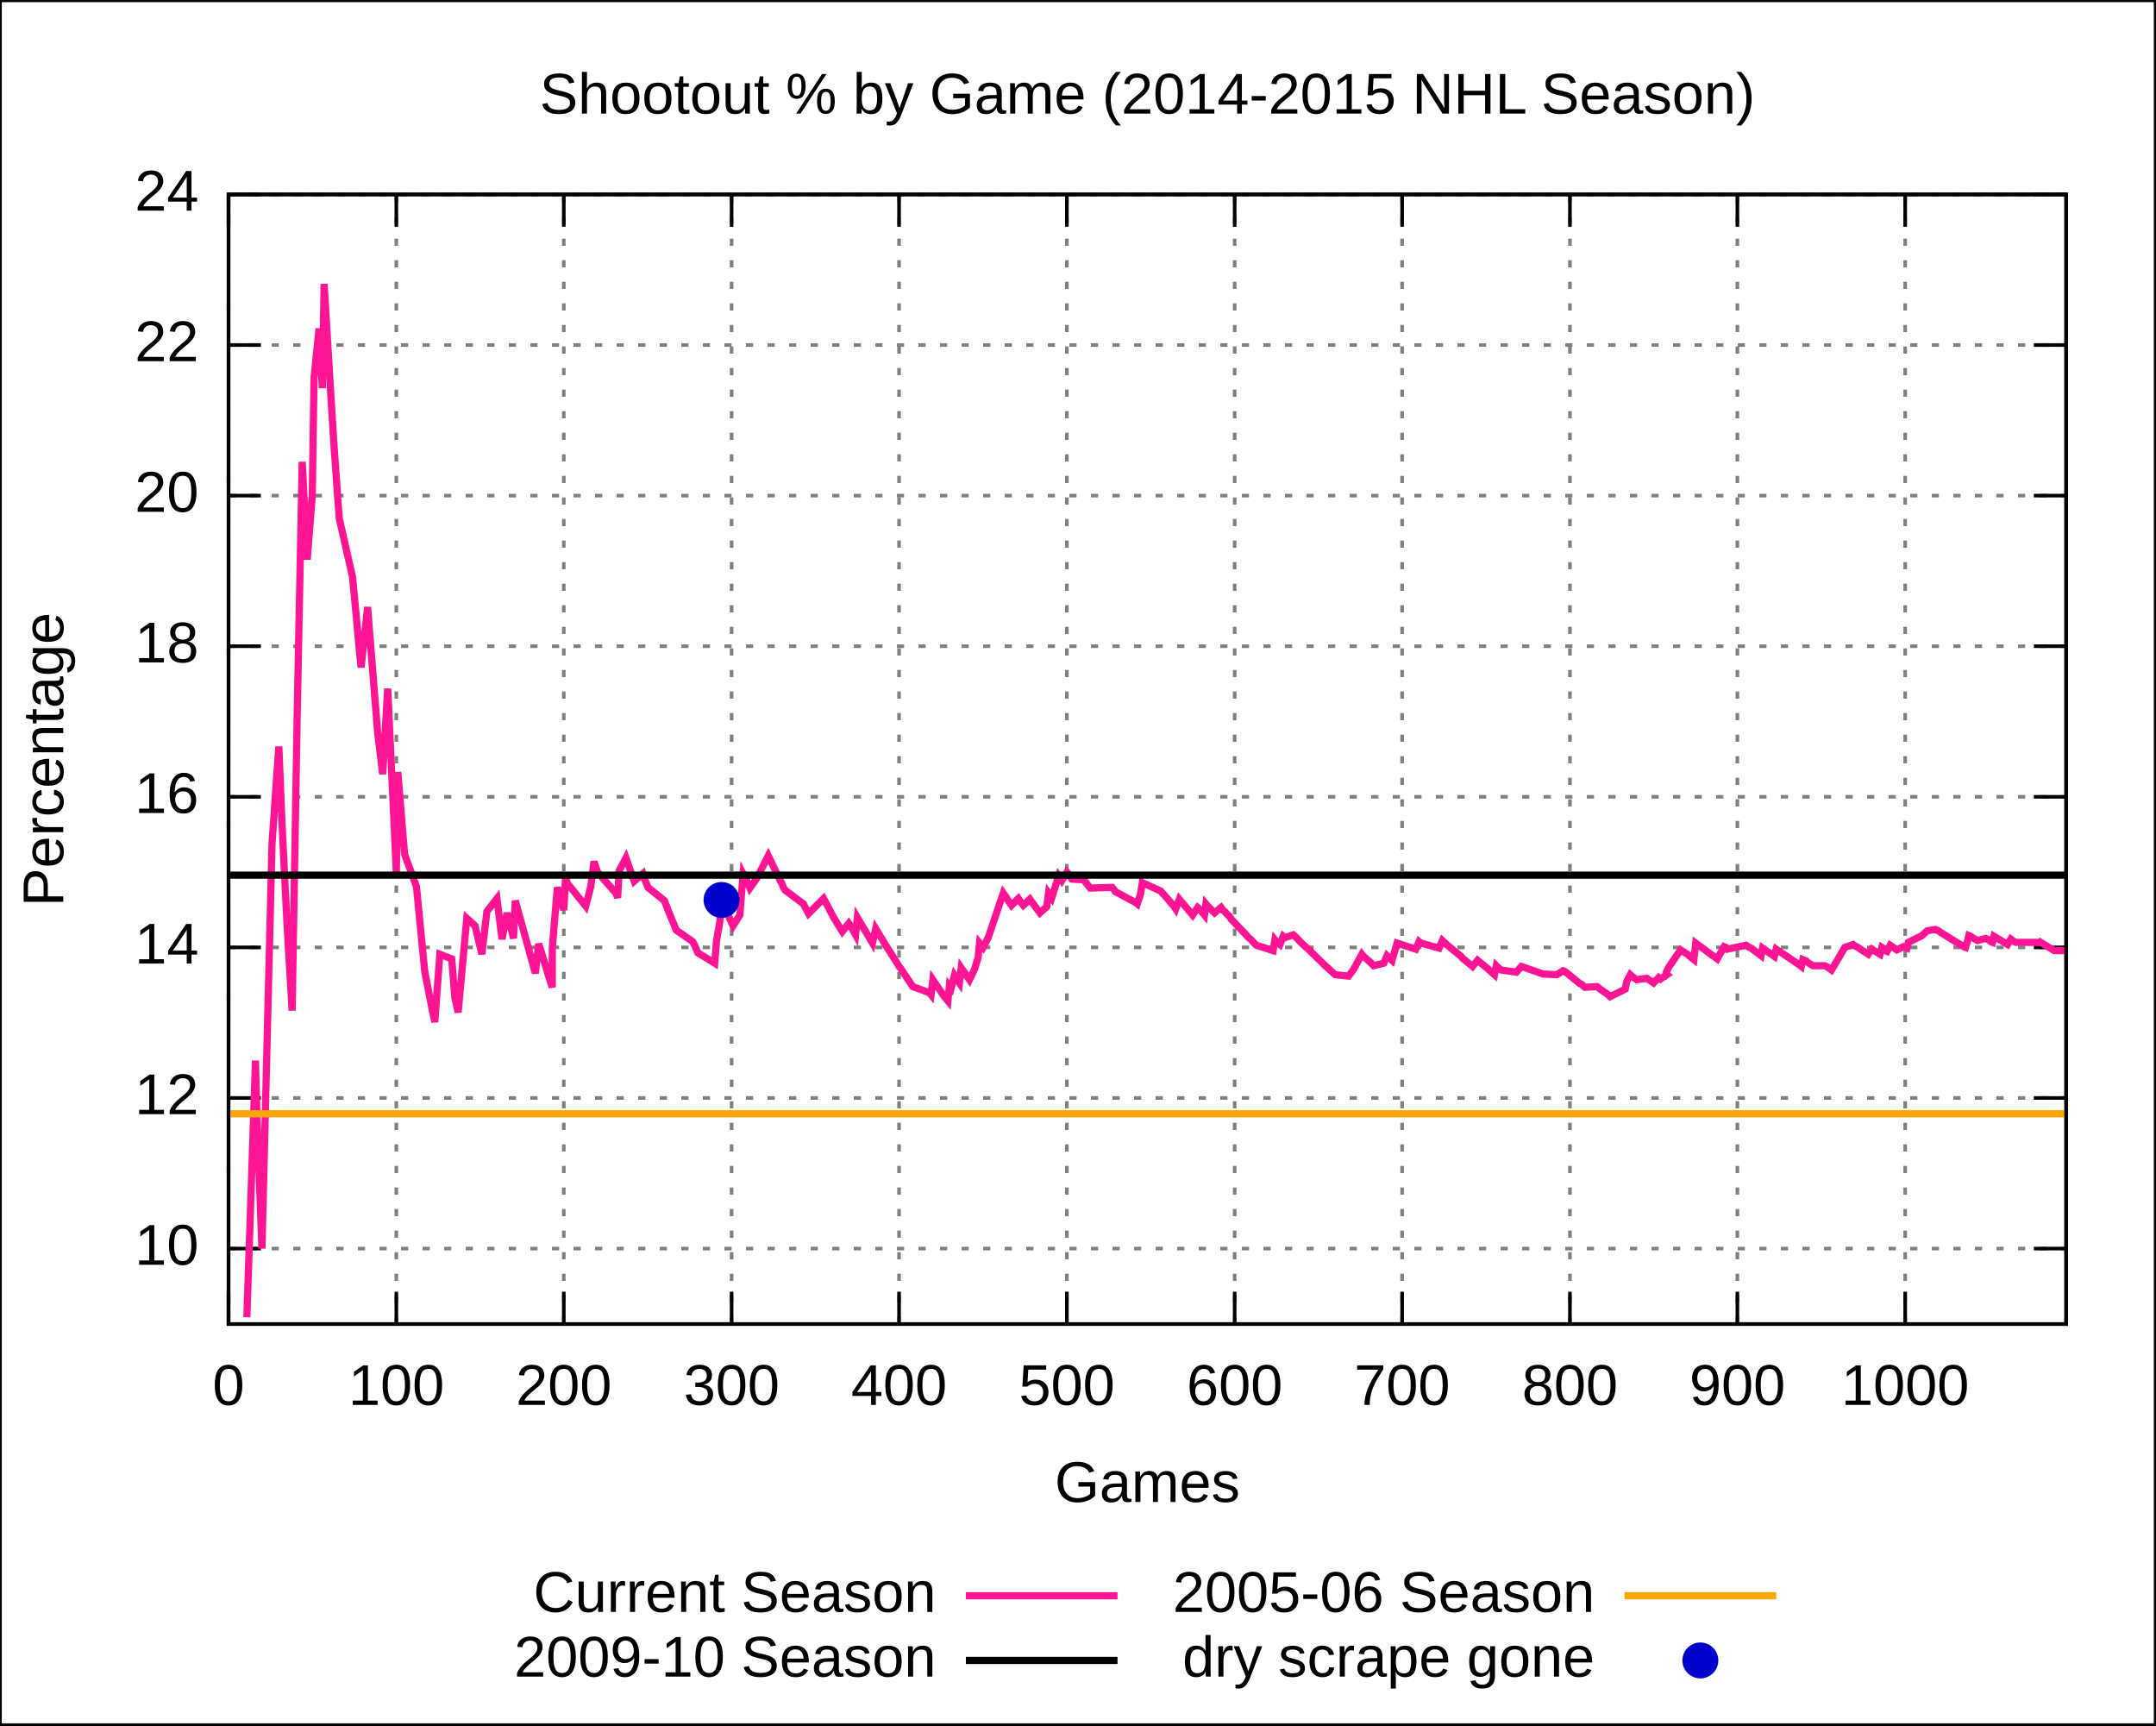
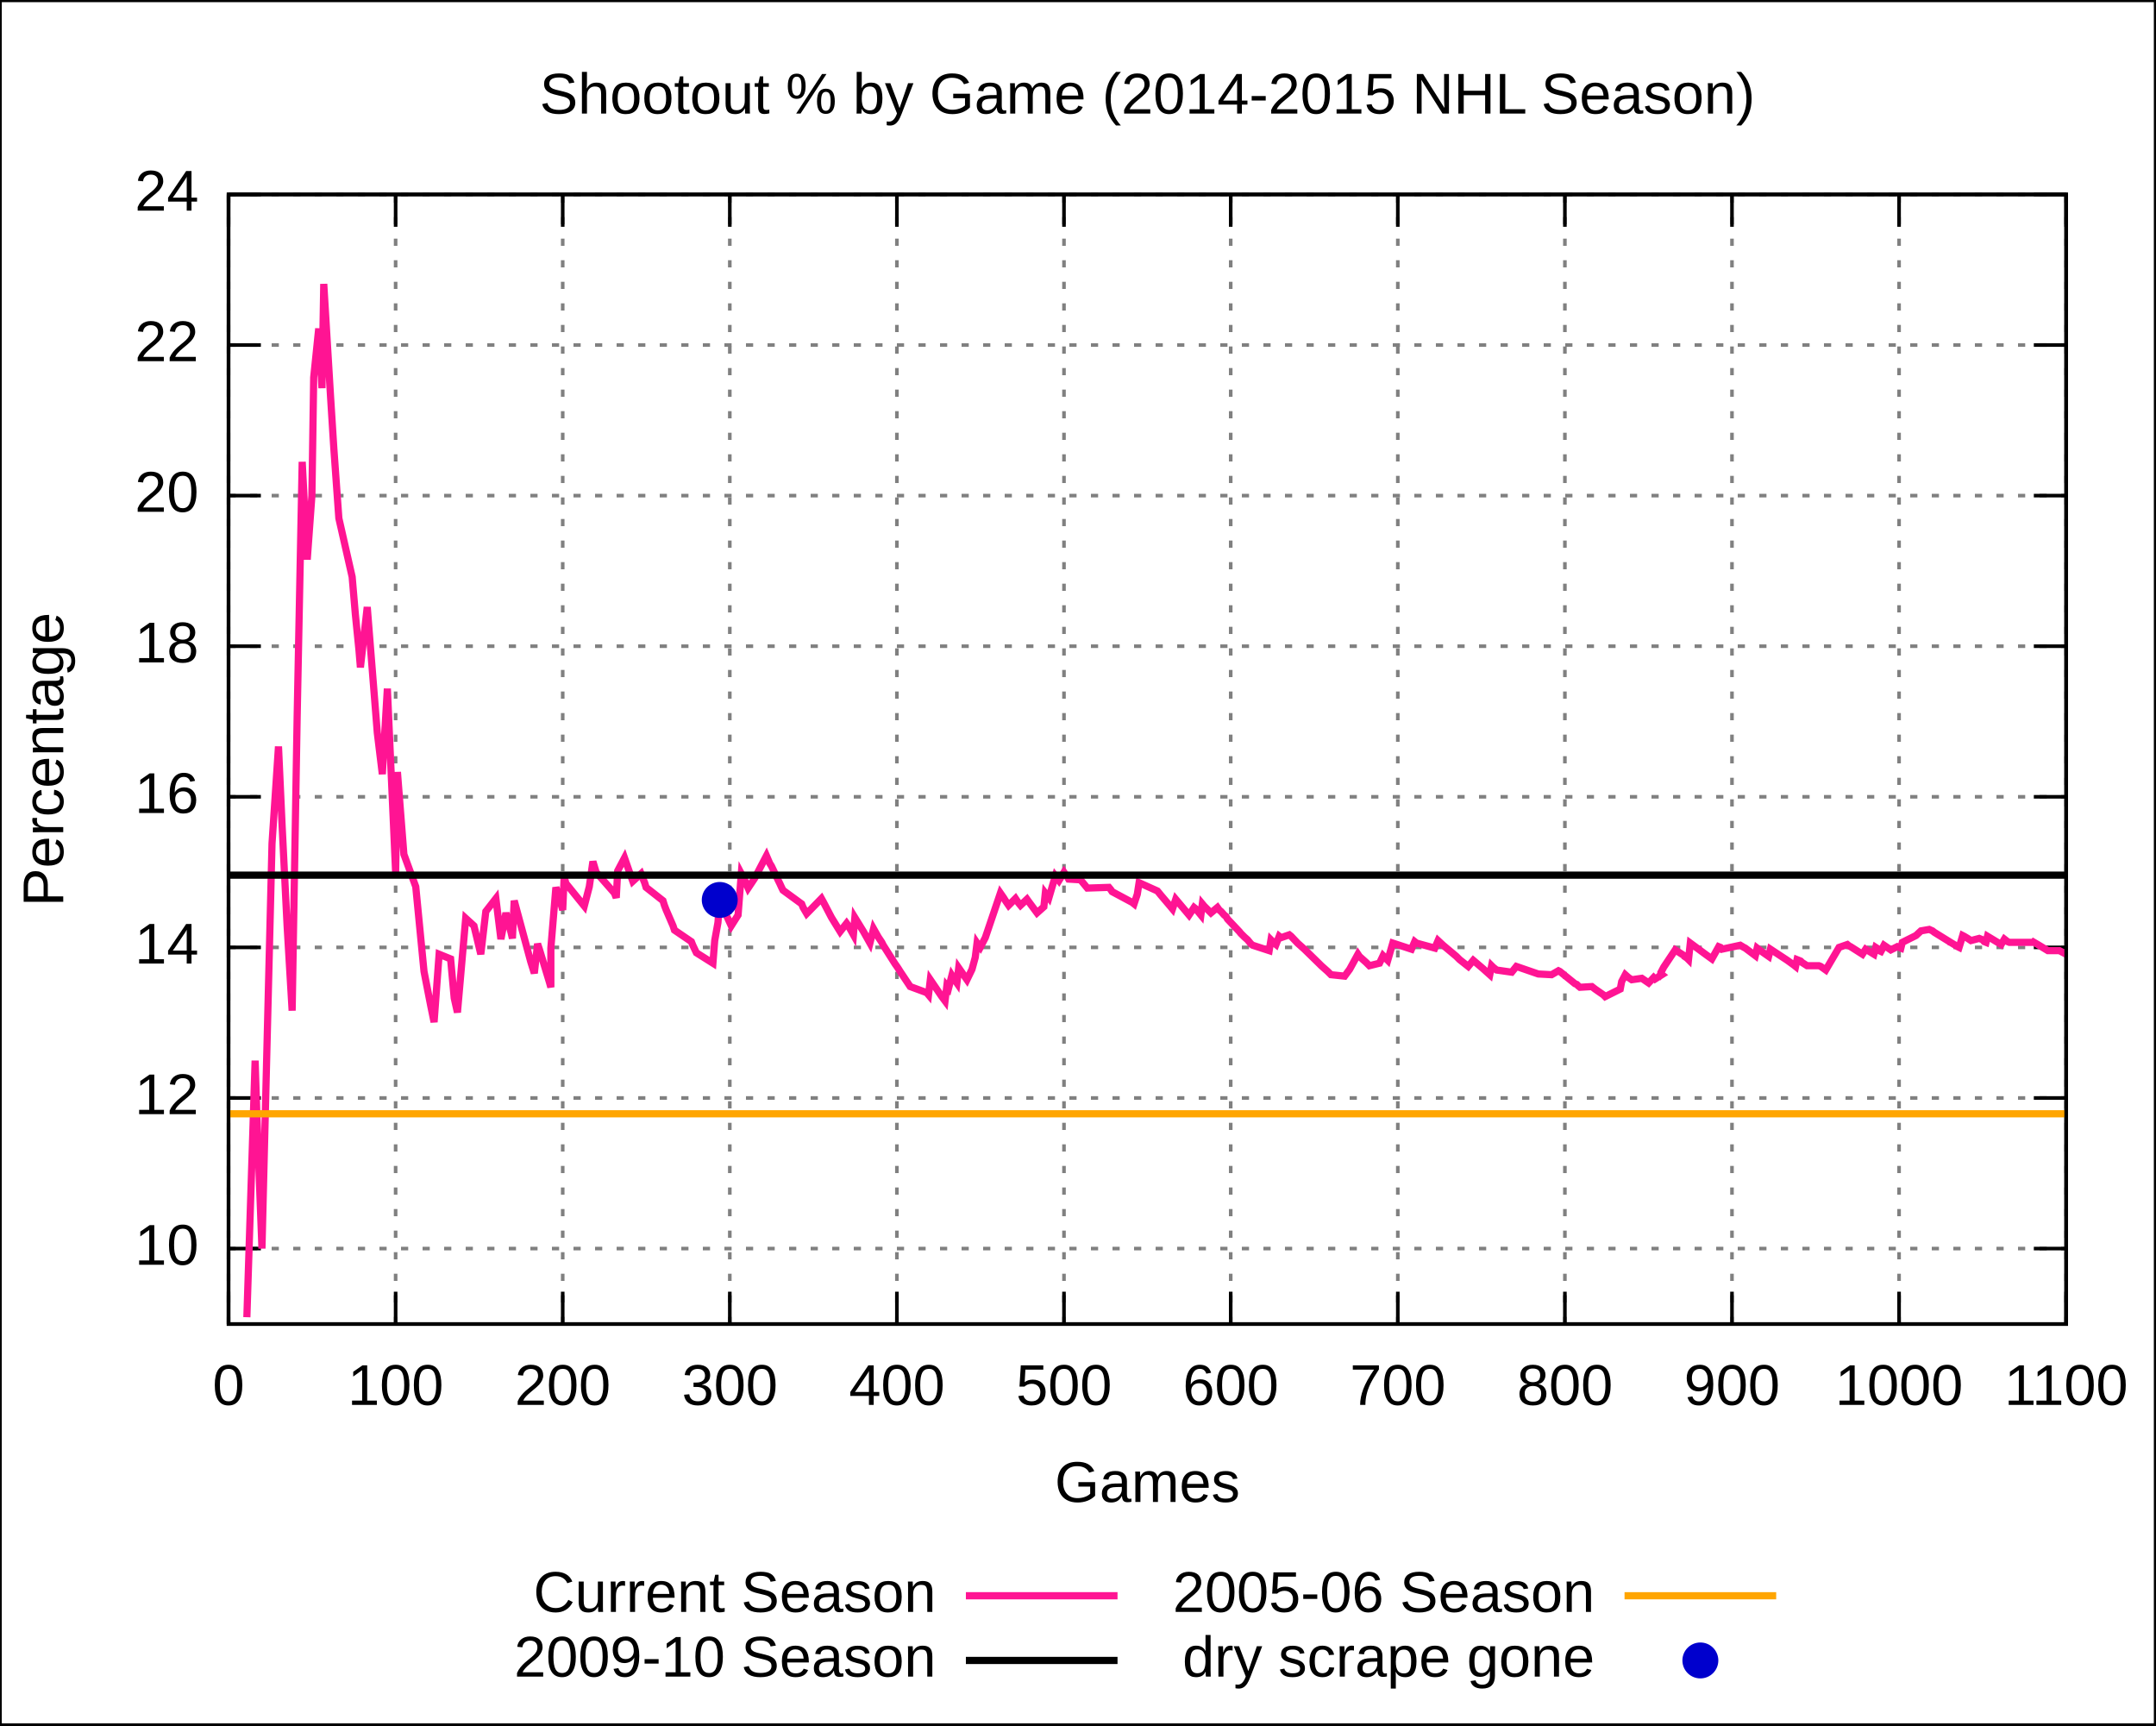
<svg xmlns="http://www.w3.org/2000/svg" xmlns:xlink="http://www.w3.org/1999/xlink" width="600" height="480" viewBox="0 0 600 480">
  <g id="gnuplot_canvas">
    <rect x="0" y="0" width="600" height="480" fill="none" />
    <defs>
      <circle id="gpDot" r="0.5" stroke-width="0.5" />
      <path id="gpPt0" stroke-width="0.222" stroke="currentColor" d="M-1,0 h2 M0,-1 v2" />
      <path id="gpPt1" stroke-width="0.222" stroke="currentColor" d="M-1,-1 L1,1 M1,-1 L-1,1" />
      <path id="gpPt2" stroke-width="0.222" stroke="currentColor" d="M-1,0 L1,0 M0,-1 L0,1 M-1,-1 L1,1 M-1,1 L1,-1" />
      <rect id="gpPt3" stroke-width="0.222" stroke="currentColor" x="-1" y="-1" width="2" height="2" />
      <rect id="gpPt4" stroke-width="0.222" stroke="currentColor" fill="currentColor" x="-1" y="-1" width="2" height="2" />
      <circle id="gpPt5" stroke-width="0.222" stroke="currentColor" cx="0" cy="0" r="1" />
      <use xlink:href="#gpPt5" id="gpPt6" fill="currentColor" stroke="none" />
      <path id="gpPt7" stroke-width="0.222" stroke="currentColor" d="M0,-1.33 L-1.33,0.67 L1.33,0.67 z" />
      <use xlink:href="#gpPt7" id="gpPt8" fill="currentColor" stroke="none" />
      <use xlink:href="#gpPt7" id="gpPt9" stroke="currentColor" transform="rotate(180)" />
      <use xlink:href="#gpPt9" id="gpPt10" fill="currentColor" stroke="none" />
      <use xlink:href="#gpPt3" id="gpPt11" stroke="currentColor" transform="rotate(45)" />
      <use xlink:href="#gpPt11" id="gpPt12" fill="currentColor" stroke="none" />
    </defs>
    <g style="fill:none; color:white; stroke:currentColor; stroke-width:1.00; stroke-linecap:butt; stroke-linejoin:miter">
</g>
    <g style="fill:none; color:black; stroke:currentColor; stroke-width:1.00; stroke-linecap:butt; stroke-linejoin:miter">
      <g style="stroke:none; shape-rendering:crispEdges">
        <polygon fill="rgb(255, 255, 255)" points="0.0,480.0 599.9,480.0 599.9,0.1 0.0,0.1 " />
      </g>
      <path stroke="black" d="M0.0,480.0 L0.0,0.1 L599.9,0.1 L599.9,480.0 L0.0,480.0  " />
    </g>
    <g style="fill:none; color:gray; stroke:currentColor; stroke-width:1.00; stroke-linecap:butt; stroke-linejoin:miter">
      <path stroke="gray" stroke-dasharray=" 2,4" class="gridline" d="M63.6,347.4 L575.0,347.4  " />
    </g>
    <g style="fill:none; color:black; stroke:currentColor; stroke-width:1.00; stroke-linecap:butt; stroke-linejoin:miter">
      <path stroke="black" d="M63.6,347.4 L72.6,347.4 M575.0,347.4 L566.0,347.4  " />
      <g transform="translate(55.3,351.9)" style="stroke:none; fill:black; font-family:Arial; font-size:12.00pt; text-anchor:end">
        <text> 10</text>
      </g>
    </g>
    <g style="fill:none; color:gray; stroke:currentColor; stroke-width:1.00; stroke-linecap:butt; stroke-linejoin:miter">
      <path stroke="gray" stroke-dasharray=" 2,4" class="gridline" d="M63.6,305.5 L575.0,305.5  " />
    </g>
    <g style="fill:none; color:black; stroke:currentColor; stroke-width:1.00; stroke-linecap:butt; stroke-linejoin:miter">
      <path stroke="black" d="M63.6,305.5 L72.6,305.5 M575.0,305.5 L566.0,305.5  " />
      <g transform="translate(55.3,310.0)" style="stroke:none; fill:black; font-family:Arial; font-size:12.00pt; text-anchor:end">
        <text> 12</text>
      </g>
    </g>
    <g style="fill:none; color:gray; stroke:currentColor; stroke-width:1.00; stroke-linecap:butt; stroke-linejoin:miter">
      <path stroke="gray" stroke-dasharray=" 2,4" class="gridline" d="M63.6,263.6 L575.0,263.6  " />
    </g>
    <g style="fill:none; color:black; stroke:currentColor; stroke-width:1.00; stroke-linecap:butt; stroke-linejoin:miter">
      <path stroke="black" d="M63.6,263.6 L72.6,263.6 M575.0,263.6 L566.0,263.6  " />
      <g transform="translate(55.3,268.1)" style="stroke:none; fill:black; font-family:Arial; font-size:12.00pt; text-anchor:end">
        <text> 14</text>
      </g>
    </g>
    <g style="fill:none; color:gray; stroke:currentColor; stroke-width:1.00; stroke-linecap:butt; stroke-linejoin:miter">
      <path stroke="gray" stroke-dasharray=" 2,4" class="gridline" d="M63.6,221.7 L575.0,221.7  " />
    </g>
    <g style="fill:none; color:black; stroke:currentColor; stroke-width:1.00; stroke-linecap:butt; stroke-linejoin:miter">
      <path stroke="black" d="M63.6,221.7 L72.6,221.7 M575.0,221.7 L566.0,221.7  " />
      <g transform="translate(55.3,226.2)" style="stroke:none; fill:black; font-family:Arial; font-size:12.00pt; text-anchor:end">
        <text> 16</text>
      </g>
    </g>
    <g style="fill:none; color:gray; stroke:currentColor; stroke-width:1.00; stroke-linecap:butt; stroke-linejoin:miter">
      <path stroke="gray" stroke-dasharray=" 2,4" class="gridline" d="M63.6,179.8 L575.0,179.8  " />
    </g>
    <g style="fill:none; color:black; stroke:currentColor; stroke-width:1.00; stroke-linecap:butt; stroke-linejoin:miter">
      <path stroke="black" d="M63.6,179.8 L72.6,179.8 M575.0,179.8 L566.0,179.8  " />
      <g transform="translate(55.3,184.3)" style="stroke:none; fill:black; font-family:Arial; font-size:12.00pt; text-anchor:end">
        <text> 18</text>
      </g>
    </g>
    <g style="fill:none; color:gray; stroke:currentColor; stroke-width:1.00; stroke-linecap:butt; stroke-linejoin:miter">
      <path stroke="gray" stroke-dasharray=" 2,4" class="gridline" d="M63.6,137.9 L575.0,137.9  " />
    </g>
    <g style="fill:none; color:black; stroke:currentColor; stroke-width:1.00; stroke-linecap:butt; stroke-linejoin:miter">
      <path stroke="black" d="M63.6,137.9 L72.6,137.9 M575.0,137.9 L566.0,137.9  " />
      <g transform="translate(55.3,142.4)" style="stroke:none; fill:black; font-family:Arial; font-size:12.00pt; text-anchor:end">
        <text> 20</text>
      </g>
    </g>
    <g style="fill:none; color:gray; stroke:currentColor; stroke-width:1.00; stroke-linecap:butt; stroke-linejoin:miter">
      <path stroke="gray" stroke-dasharray=" 2,4" class="gridline" d="M63.6,96.0 L575.0,96.0  " />
    </g>
    <g style="fill:none; color:black; stroke:currentColor; stroke-width:1.00; stroke-linecap:butt; stroke-linejoin:miter">
      <path stroke="black" d="M63.6,96.0 L72.6,96.0 M575.0,96.0 L566.0,96.0  " />
      <g transform="translate(55.3,100.5)" style="stroke:none; fill:black; font-family:Arial; font-size:12.00pt; text-anchor:end">
        <text> 22</text>
      </g>
    </g>
    <g style="fill:none; color:gray; stroke:currentColor; stroke-width:1.00; stroke-linecap:butt; stroke-linejoin:miter">
      <path stroke="gray" stroke-dasharray=" 2,4" class="gridline" d="M63.6,54.1 L575.0,54.1  " />
    </g>
    <g style="fill:none; color:black; stroke:currentColor; stroke-width:1.00; stroke-linecap:butt; stroke-linejoin:miter">
      <path stroke="black" d="M63.6,54.1 L72.6,54.1 M575.0,54.1 L566.0,54.1  " />
      <g transform="translate(55.3,58.6)" style="stroke:none; fill:black; font-family:Arial; font-size:12.00pt; text-anchor:end">
        <text> 24</text>
      </g>
    </g>
    <g style="fill:none; color:gray; stroke:currentColor; stroke-width:1.00; stroke-linecap:butt; stroke-linejoin:miter">
      <path stroke="gray" stroke-dasharray=" 2,4" class="gridline" d="M63.6,368.4 L63.6,54.1  " />
    </g>
    <g style="fill:none; color:black; stroke:currentColor; stroke-width:1.00; stroke-linecap:butt; stroke-linejoin:miter">
      <path stroke="black" d="M63.6,368.4 L63.6,359.4 M63.6,54.1 L63.6,63.1  " />
      <g transform="translate(63.6,390.9)" style="stroke:none; fill:black; font-family:Arial; font-size:12.00pt; text-anchor:middle">
        <text> 0</text>
      </g>
    </g>
    <g style="fill:none; color:gray; stroke:currentColor; stroke-width:1.00; stroke-linecap:butt; stroke-linejoin:miter">
-       <path stroke="gray" stroke-dasharray=" 2,4" class="gridline" d="M110.3,368.4 L110.3,54.1  " />
-     </g>
-     <g style="fill:none; color:black; stroke:currentColor; stroke-width:1.00; stroke-linecap:butt; stroke-linejoin:miter">
-       <path stroke="black" d="M110.3,368.4 L110.3,359.4 M110.3,54.1 L110.3,63.1  " />
-       <g transform="translate(110.3,390.9)" style="stroke:none; fill:black; font-family:Arial; font-size:12.00pt; text-anchor:middle">
+       <path stroke="gray" stroke-dasharray=" 2,4" class="gridline" d="M110.1,368.4 L110.1,54.1  " />
+     </g>
+     <g style="fill:none; color:black; stroke:currentColor; stroke-width:1.00; stroke-linecap:butt; stroke-linejoin:miter">
+       <path stroke="black" d="M110.1,368.4 L110.1,359.4 M110.1,54.1 L110.1,63.1  " />
+       <g transform="translate(110.1,390.9)" style="stroke:none; fill:black; font-family:Arial; font-size:12.00pt; text-anchor:middle">
        <text> 100</text>
      </g>
    </g>
    <g style="fill:none; color:gray; stroke:currentColor; stroke-width:1.00; stroke-linecap:butt; stroke-linejoin:miter">
-       <path stroke="gray" stroke-dasharray=" 2,4" class="gridline" d="M156.9,368.4 L156.9,54.1  " />
-     </g>
-     <g style="fill:none; color:black; stroke:currentColor; stroke-width:1.00; stroke-linecap:butt; stroke-linejoin:miter">
-       <path stroke="black" d="M156.9,368.4 L156.9,359.4 M156.9,54.1 L156.9,63.1  " />
-       <g transform="translate(156.9,390.9)" style="stroke:none; fill:black; font-family:Arial; font-size:12.00pt; text-anchor:middle">
+       <path stroke="gray" stroke-dasharray=" 2,4" class="gridline" d="M156.6,368.4 L156.6,54.1  " />
+     </g>
+     <g style="fill:none; color:black; stroke:currentColor; stroke-width:1.00; stroke-linecap:butt; stroke-linejoin:miter">
+       <path stroke="black" d="M156.6,368.4 L156.6,359.4 M156.6,54.1 L156.6,63.1  " />
+       <g transform="translate(156.6,390.9)" style="stroke:none; fill:black; font-family:Arial; font-size:12.00pt; text-anchor:middle">
        <text> 200</text>
      </g>
    </g>
    <g style="fill:none; color:gray; stroke:currentColor; stroke-width:1.00; stroke-linecap:butt; stroke-linejoin:miter">
-       <path stroke="gray" stroke-dasharray=" 2,4" class="gridline" d="M203.6,368.4 L203.6,54.1  " />
-     </g>
-     <g style="fill:none; color:black; stroke:currentColor; stroke-width:1.00; stroke-linecap:butt; stroke-linejoin:miter">
-       <path stroke="black" d="M203.6,368.4 L203.6,359.4 M203.6,54.1 L203.6,63.1  " />
-       <g transform="translate(203.6,390.9)" style="stroke:none; fill:black; font-family:Arial; font-size:12.00pt; text-anchor:middle">
+       <path stroke="gray" stroke-dasharray=" 2,4" class="gridline" d="M203.1,368.4 L203.1,54.1  " />
+     </g>
+     <g style="fill:none; color:black; stroke:currentColor; stroke-width:1.00; stroke-linecap:butt; stroke-linejoin:miter">
+       <path stroke="black" d="M203.1,368.4 L203.1,359.4 M203.1,54.1 L203.1,63.1  " />
+       <g transform="translate(203.1,390.9)" style="stroke:none; fill:black; font-family:Arial; font-size:12.00pt; text-anchor:middle">
        <text> 300</text>
      </g>
    </g>
    <g style="fill:none; color:gray; stroke:currentColor; stroke-width:1.00; stroke-linecap:butt; stroke-linejoin:miter">
-       <path stroke="gray" stroke-dasharray=" 2,4" class="gridline" d="M250.2,368.4 L250.2,54.1  " />
-     </g>
-     <g style="fill:none; color:black; stroke:currentColor; stroke-width:1.00; stroke-linecap:butt; stroke-linejoin:miter">
-       <path stroke="black" d="M250.2,368.4 L250.2,359.4 M250.2,54.1 L250.2,63.1  " />
-       <g transform="translate(250.2,390.9)" style="stroke:none; fill:black; font-family:Arial; font-size:12.00pt; text-anchor:middle">
+       <path stroke="gray" stroke-dasharray=" 2,4" class="gridline" d="M249.6,368.4 L249.6,54.1  " />
+     </g>
+     <g style="fill:none; color:black; stroke:currentColor; stroke-width:1.00; stroke-linecap:butt; stroke-linejoin:miter">
+       <path stroke="black" d="M249.6,368.4 L249.6,359.4 M249.6,54.1 L249.6,63.1  " />
+       <g transform="translate(249.6,390.9)" style="stroke:none; fill:black; font-family:Arial; font-size:12.00pt; text-anchor:middle">
        <text> 400</text>
      </g>
    </g>
    <g style="fill:none; color:gray; stroke:currentColor; stroke-width:1.00; stroke-linecap:butt; stroke-linejoin:miter">
-       <path stroke="gray" stroke-dasharray=" 2,4" class="gridline" d="M296.9,368.4 L296.9,54.1  " />
-     </g>
-     <g style="fill:none; color:black; stroke:currentColor; stroke-width:1.00; stroke-linecap:butt; stroke-linejoin:miter">
-       <path stroke="black" d="M296.9,368.4 L296.9,359.4 M296.9,54.1 L296.9,63.1  " />
-       <g transform="translate(296.9,390.9)" style="stroke:none; fill:black; font-family:Arial; font-size:12.00pt; text-anchor:middle">
+       <path stroke="gray" stroke-dasharray=" 2,4" class="gridline" d="M296.1,368.4 L296.1,54.1  " />
+     </g>
+     <g style="fill:none; color:black; stroke:currentColor; stroke-width:1.00; stroke-linecap:butt; stroke-linejoin:miter">
+       <path stroke="black" d="M296.1,368.4 L296.1,359.4 M296.1,54.1 L296.1,63.1  " />
+       <g transform="translate(296.1,390.9)" style="stroke:none; fill:black; font-family:Arial; font-size:12.00pt; text-anchor:middle">
        <text> 500</text>
      </g>
    </g>
    <g style="fill:none; color:gray; stroke:currentColor; stroke-width:1.00; stroke-linecap:butt; stroke-linejoin:miter">
-       <path stroke="gray" stroke-dasharray=" 2,4" class="gridline" d="M343.6,368.4 L343.6,54.1  " />
-     </g>
-     <g style="fill:none; color:black; stroke:currentColor; stroke-width:1.00; stroke-linecap:butt; stroke-linejoin:miter">
-       <path stroke="black" d="M343.6,368.4 L343.6,359.4 M343.6,54.1 L343.6,63.1  " />
-       <g transform="translate(343.6,390.9)" style="stroke:none; fill:black; font-family:Arial; font-size:12.00pt; text-anchor:middle">
+       <path stroke="gray" stroke-dasharray=" 2,4" class="gridline" d="M342.5,368.4 L342.5,54.1  " />
+     </g>
+     <g style="fill:none; color:black; stroke:currentColor; stroke-width:1.00; stroke-linecap:butt; stroke-linejoin:miter">
+       <path stroke="black" d="M342.5,368.4 L342.5,359.4 M342.5,54.1 L342.5,63.1  " />
+       <g transform="translate(342.5,390.9)" style="stroke:none; fill:black; font-family:Arial; font-size:12.00pt; text-anchor:middle">
        <text> 600</text>
      </g>
    </g>
    <g style="fill:none; color:gray; stroke:currentColor; stroke-width:1.00; stroke-linecap:butt; stroke-linejoin:miter">
-       <path stroke="gray" stroke-dasharray=" 2,4" class="gridline" d="M390.2,368.4 L390.2,54.1  " />
-     </g>
-     <g style="fill:none; color:black; stroke:currentColor; stroke-width:1.00; stroke-linecap:butt; stroke-linejoin:miter">
-       <path stroke="black" d="M390.2,368.4 L390.2,359.4 M390.2,54.1 L390.2,63.1  " />
-       <g transform="translate(390.2,390.9)" style="stroke:none; fill:black; font-family:Arial; font-size:12.00pt; text-anchor:middle">
+       <path stroke="gray" stroke-dasharray=" 2,4" class="gridline" d="M389.0,368.4 L389.0,54.1  " />
+     </g>
+     <g style="fill:none; color:black; stroke:currentColor; stroke-width:1.00; stroke-linecap:butt; stroke-linejoin:miter">
+       <path stroke="black" d="M389.0,368.4 L389.0,359.4 M389.0,54.1 L389.0,63.1  " />
+       <g transform="translate(389.0,390.9)" style="stroke:none; fill:black; font-family:Arial; font-size:12.00pt; text-anchor:middle">
        <text> 700</text>
      </g>
    </g>
    <g style="fill:none; color:gray; stroke:currentColor; stroke-width:1.00; stroke-linecap:butt; stroke-linejoin:miter">
-       <path stroke="gray" stroke-dasharray=" 2,4" class="gridline" d="M436.9,368.4 L436.9,54.1  " />
-     </g>
-     <g style="fill:none; color:black; stroke:currentColor; stroke-width:1.00; stroke-linecap:butt; stroke-linejoin:miter">
-       <path stroke="black" d="M436.9,368.4 L436.9,359.4 M436.9,54.1 L436.9,63.1  " />
-       <g transform="translate(436.9,390.9)" style="stroke:none; fill:black; font-family:Arial; font-size:12.00pt; text-anchor:middle">
+       <path stroke="gray" stroke-dasharray=" 2,4" class="gridline" d="M435.5,368.4 L435.5,54.1  " />
+     </g>
+     <g style="fill:none; color:black; stroke:currentColor; stroke-width:1.00; stroke-linecap:butt; stroke-linejoin:miter">
+       <path stroke="black" d="M435.5,368.4 L435.5,359.4 M435.5,54.1 L435.5,63.1  " />
+       <g transform="translate(435.5,390.9)" style="stroke:none; fill:black; font-family:Arial; font-size:12.00pt; text-anchor:middle">
        <text> 800</text>
      </g>
    </g>
    <g style="fill:none; color:gray; stroke:currentColor; stroke-width:1.00; stroke-linecap:butt; stroke-linejoin:miter">
-       <path stroke="gray" stroke-dasharray=" 2,4" class="gridline" d="M483.5,368.4 L483.5,54.1  " />
-     </g>
-     <g style="fill:none; color:black; stroke:currentColor; stroke-width:1.00; stroke-linecap:butt; stroke-linejoin:miter">
-       <path stroke="black" d="M483.5,368.4 L483.5,359.4 M483.5,54.1 L483.5,63.1  " />
-       <g transform="translate(483.5,390.9)" style="stroke:none; fill:black; font-family:Arial; font-size:12.00pt; text-anchor:middle">
+       <path stroke="gray" stroke-dasharray=" 2,4" class="gridline" d="M482.0,368.4 L482.0,54.1  " />
+     </g>
+     <g style="fill:none; color:black; stroke:currentColor; stroke-width:1.00; stroke-linecap:butt; stroke-linejoin:miter">
+       <path stroke="black" d="M482.0,368.4 L482.0,359.4 M482.0,54.1 L482.0,63.1  " />
+       <g transform="translate(482.0,390.9)" style="stroke:none; fill:black; font-family:Arial; font-size:12.00pt; text-anchor:middle">
        <text> 900</text>
      </g>
    </g>
    <g style="fill:none; color:gray; stroke:currentColor; stroke-width:1.00; stroke-linecap:butt; stroke-linejoin:miter">
-       <path stroke="gray" stroke-dasharray=" 2,4" class="gridline" d="M530.2,368.4 L530.2,54.1  " />
-     </g>
-     <g style="fill:none; color:black; stroke:currentColor; stroke-width:1.00; stroke-linecap:butt; stroke-linejoin:miter">
-       <path stroke="black" d="M530.2,368.4 L530.2,359.4 M530.2,54.1 L530.2,63.1  " />
-       <g transform="translate(530.2,390.9)" style="stroke:none; fill:black; font-family:Arial; font-size:12.00pt; text-anchor:middle">
+       <path stroke="gray" stroke-dasharray=" 2,4" class="gridline" d="M528.5,368.4 L528.5,54.1  " />
+     </g>
+     <g style="fill:none; color:black; stroke:currentColor; stroke-width:1.00; stroke-linecap:butt; stroke-linejoin:miter">
+       <path stroke="black" d="M528.5,368.4 L528.5,359.4 M528.5,54.1 L528.5,63.1  " />
+       <g transform="translate(528.5,390.9)" style="stroke:none; fill:black; font-family:Arial; font-size:12.00pt; text-anchor:middle">
        <text> 1000</text>
+       </g>
+     </g>
+     <g style="fill:none; color:gray; stroke:currentColor; stroke-width:1.00; stroke-linecap:butt; stroke-linejoin:miter">
+       <path stroke="gray" stroke-dasharray=" 2,4" class="gridline" d="M575.0,368.4 L575.0,54.1  " />
+     </g>
+     <g style="fill:none; color:black; stroke:currentColor; stroke-width:1.00; stroke-linecap:butt; stroke-linejoin:miter">
+       <path stroke="black" d="M575.0,368.4 L575.0,359.4 M575.0,54.1 L575.0,63.1  " />
+       <g transform="translate(575.0,390.9)" style="stroke:none; fill:black; font-family:Arial; font-size:12.00pt; text-anchor:middle">
+         <text> 1100</text>
      </g>
      <path stroke="black" d="M63.6,54.1 L63.6,368.4 L575.0,368.4 L575.0,54.1 L63.6,54.1 Z  " />
      <g transform="translate(17.6,211.3) rotate(270)" style="stroke:none; fill:black; font-family:Arial; font-size:12.00pt; text-anchor:middle">
        <text>Percentage</text>
      </g>
      <g transform="translate(319.3,417.9)" style="stroke:none; fill:black; font-family:Arial; font-size:12.00pt; text-anchor:middle">
        <text>Games</text>
      </g>
      <g transform="translate(319.3,31.6)" style="stroke:none; fill:black; font-family:Arial; font-size:12.00pt; text-anchor:middle">
        <text>Shootout % by Game (2014-2015 NHL Season)</text>
      </g>
    </g>
    <g id="gnuplot_plot_1">
      <g style="fill:none; color:white; stroke:black; stroke-width:2.00; stroke-linecap:butt; stroke-linejoin:miter">
</g>
      <g style="fill:none; color:red; stroke:currentColor; stroke-width:2.00; stroke-linecap:butt; stroke-linejoin:miter">
        <g transform="translate(260.5,448.5)" style="stroke:none; fill:black; font-family:Arial; font-size:12.00pt; text-anchor:end">
          <text>Current Season</text>
        </g>
-         <path stroke="rgb(255,  20, 147)" d="M268.8,444.0 L311.0,444.0 M68.7,366.5 L71.1,295.1 L71.5,310.6 L72.9,347.4 L75.7,234.7 L77.6,207.7    L78.5,229.5 L79.9,257.6 L81.3,281.2 L82.7,199.3 L84.1,128.5 L85.5,155.7 L86.9,137.9 L87.4,105.0    L88.8,91.4 L89.7,108.0 L90.2,79.0 L92.1,110.5 L93.0,124.7 L94.4,144.2 L98.1,160.5 L99.1,171.0    L100.0,180.9 L100.5,185.7 L102.3,168.9 L105.1,203.9 L106.5,215.4 L107.9,191.6 L110.3,242.7 L110.7,214.8    L112.6,237.7 L115.9,246.7 L118.2,270.3 L120.1,280.0 L121.0,284.4 L122.4,265.5 L125.7,266.8 L126.6,277.7    L127.5,281.7 L129.9,255.5 L132.2,257.6 L134.1,265.5 L135.5,253.6 L138.3,250.0 L139.7,261.3 L141.1,254.0    L142.0,257.6 L142.5,259.4 L142.9,261.1 L143.4,250.6 L148.1,267.6 L149.0,270.8 L149.9,262.6 L150.4,264.1    L153.2,273.3 L153.7,274.7 L153.7,263.8 L155.1,246.9 L156.0,250.0 L156.9,253.2 L157.4,244.1 L157.9,245.8    L163.0,252.1 L164.4,246.7 L165.3,239.7 L166.3,242.7 L171.4,248.5 L171.9,249.8 L172.3,242.3 L174.2,238.7    L175.6,242.7 L176.5,245.2 L178.9,243.1 L179.3,244.4 L179.8,245.6 L180.3,246.9 L184.9,250.6 L185.4,251.9    L185.9,253.2 L187.7,257.6 L188.2,258.8 L192.8,262.0 L193.3,263.0 L194.2,265.1 L198.9,268.0 L199.4,261.7    L200.3,256.7 L200.8,250.4 L201.2,251.5 L204.0,257.6 L205.9,254.6 L206.8,243.1 L207.8,245.0 L208.7,247.1    L210.6,244.4 L213.8,238.1 L214.8,240.2 L215.2,241.0 L217.1,245.0 L217.6,245.8 L218.0,246.9 L218.5,247.7    L223.6,251.5 L224.1,252.5 L225.0,254.2 L229.2,250.0 L229.7,250.9 L232.0,255.3 L234.4,259.2 L236.2,256.9    L236.7,257.6 L238.1,260.1 L238.6,255.3 L240.9,259.2 L242.8,262.4 L243.7,258.4 L245.1,260.7 L246.0,262.2    L246.5,263.0 L249.8,268.2 L250.2,268.9 L250.7,269.5 L251.2,270.3 L252.6,272.4 L254.0,274.5 L258.6,276.2    L259.1,276.8 L259.6,272.6 L262.8,277.3 L263.8,278.5 L264.2,274.3 L264.7,274.9 L265.6,271.4 L266.1,272.2    L267.0,273.5 L267.5,269.3 L269.8,272.6 L271.2,269.7 L272.2,266.4 L272.6,262.4 L273.1,263.0 L273.6,263.6    L275.0,260.9 L279.2,248.5 L280.1,249.8 L280.6,250.6 L281.5,251.9 L283.4,250.0 L283.8,250.6 L284.3,251.3    L284.8,251.9 L286.6,250.2 L287.1,250.9 L289.4,254.0 L291.3,252.3 L291.8,248.5 L292.7,249.8 L294.6,243.7    L295.5,245.0 L296.9,242.7 L297.4,243.3 L297.8,243.9 L298.3,244.6 L301.6,244.8 L303.4,247.1 L309.5,246.9    L310.0,247.5 L310.4,248.1 L316.0,251.1 L316.5,251.5 L317.4,248.8 L317.9,245.6 L323.0,247.9 L323.5,248.5    L324.0,249.0 L326.8,252.3 L327.2,252.9 L328.2,250.2 L331.9,254.6 L333.3,252.5 L333.8,252.9 L335.2,254.6    L335.6,251.5 L336.1,252.1 L338.0,254.0 L339.8,252.5 L340.3,253.2 L340.8,253.6 L341.7,254.6 L342.2,255.0    L342.6,255.7 L345.9,259.2 L346.4,259.7 L347.3,260.7 L348.2,261.5 L349.2,262.6 L349.6,263.0 L354.3,264.5    L354.8,261.5 L355.2,262.0 L355.7,262.4 L356.2,262.8 L357.1,260.5 L357.6,260.9 L359.9,260.1 L360.4,260.5    L362.2,262.4 L364.1,264.1 L368.3,268.2 L368.8,268.7 L370.6,270.3 L371.1,270.8 L371.6,271.2 L375.3,271.6    L376.7,269.7 L379.0,265.5 L379.5,266.1 L381.4,267.8 L382.3,268.7 L385.1,268.0 L386.0,265.9 L387.4,267.2    L388.8,262.4 L394.0,264.1 L394.9,262.0 L395.4,262.4 L400.5,263.8 L401.4,261.7 L402.8,263.0 L406.6,266.1    L407.0,266.6 L407.5,267.0 L409.8,268.9 L411.2,267.2 L414.0,269.5 L415.9,271.2 L416.4,268.7 L416.8,269.1    L417.3,269.5 L417.8,269.9 L422.0,270.5 L423.4,268.9 L429.4,271.0 L433.2,271.2 L435.0,270.1 L435.5,270.3    L439.7,273.7 L440.2,273.9 L440.6,274.3 L441.1,274.7 L444.4,274.5 L445.3,275.2 L447.6,276.8 L448.1,277.3    L452.3,275.2 L452.7,273.1 L453.7,271.2 L454.6,272.0 L455.5,272.6 L458.3,272.2 L460.2,273.5 L461.6,272.0    L462.1,272.4 L463.9,271.2 L463.0,270.5 L463.5,271.0 L464.4,269.1 L467.7,264.3 L470.5,266.1 L470.0,265.9    L470.9,266.6 L471.4,267.0 L471.9,262.4 L474.2,264.1 L476.1,265.5 L477.9,266.8 L479.8,263.4 L480.3,263.6    L480.7,264.1 L485.9,263.0 L486.8,263.6 L487.3,263.8 L490.1,265.9 L490.5,263.8 L491.5,264.5 L493.8,266.1    L494.3,264.1 L498.9,267.2 L500.8,268.5 L501.3,268.9 L501.7,267.0 L502.2,267.2 L502.7,267.4 L503.1,267.8    L504.5,268.7 L507.8,268.7 L508.3,268.9 L509.7,269.9 L513.4,263.6 L515.7,262.8 L516.2,263.2 L516.7,263.4    L519.9,265.5 L520.9,264.1 L523.2,265.5 L523.7,263.6 L526.0,265.1 L525.1,264.7 L526.0,263.0 L527.9,264.3    L529.7,263.4 L530.7,263.8 L531.1,262.2 L534.9,260.3 L536.3,259.0 L538.6,258.6 L539.5,259.0 L540.0,259.4    L544.2,262.0 L544.7,262.4 L544.2,262.0 L546.5,263.4 L547.0,263.6 L547.5,262.0 L547.9,260.3 L548.4,260.5    L549.3,261.1 L550.3,261.7 L552.6,261.1 L553.5,261.5 L554.0,262.0 L554.5,262.2 L554.9,260.5 L555.9,261.1    L558.7,262.8 L559.6,261.3 L560.5,262.0 L561.0,262.2 L567.5,262.2 L567.1,261.7 L568.9,262.8 L571.7,264.5    L575.0,264.5  " />
+         <path stroke="rgb(255,  20, 147)" d="M268.8,444.0 L311.0,444.0 M68.7,366.5 L71.0,295.1 L71.5,310.6 L72.9,347.4 L75.7,234.7 L77.5,207.7    L78.5,229.5 L79.9,257.6 L81.3,281.2 L82.7,199.3 L84.1,128.5 L85.5,155.7 L86.8,137.9 L87.3,105.0    L88.7,91.4 L89.6,108.0 L90.1,79.0 L92.0,110.5 L92.9,124.7 L94.3,144.2 L98.0,160.5 L98.9,171.0    L99.9,180.9 L100.3,185.7 L102.2,168.9 L105.0,203.9 L106.4,215.4 L107.8,191.6 L110.1,242.7 L110.6,214.8    L112.4,237.7 L115.7,246.7 L118.0,270.3 L119.9,280.0 L120.8,284.4 L122.2,265.5 L125.4,266.8 L126.4,277.7    L127.3,281.7 L129.6,255.5 L131.9,257.6 L133.8,265.5 L135.2,253.6 L138.0,250.0 L139.4,261.3 L140.8,254.0    L141.7,257.6 L142.2,259.4 L142.6,261.1 L143.1,250.6 L147.7,267.6 L148.7,270.8 L149.6,262.6 L150.1,264.1    L152.9,273.3 L153.3,274.7 L153.3,263.8 L154.7,246.9 L155.7,250.0 L156.6,253.2 L157.0,244.1 L157.5,245.8    L162.6,252.1 L164.0,246.7 L165.0,239.7 L165.9,242.7 L171.0,248.5 L171.5,249.8 L171.9,242.3 L173.8,238.7    L175.2,242.7 L176.1,245.2 L178.4,243.1 L178.9,244.4 L179.4,245.6 L179.8,246.9 L184.5,250.6 L184.9,251.9    L185.4,253.2 L187.3,257.6 L187.7,258.8 L192.4,262.0 L192.8,263.0 L193.8,265.1 L198.4,268.0 L198.9,261.7    L199.8,256.7 L200.3,250.4 L200.7,251.5 L203.5,257.6 L205.4,254.6 L206.3,243.1 L207.3,245.0 L208.2,247.1    L210.0,244.4 L213.3,238.1 L214.2,240.2 L214.7,241.0 L216.6,245.0 L217.0,245.8 L217.5,246.9 L217.9,247.7    L223.1,251.5 L223.5,252.5 L224.5,254.2 L228.6,250.0 L229.1,250.9 L231.4,255.3 L233.8,259.2 L235.6,256.9    L236.1,257.6 L237.5,260.1 L237.9,255.3 L240.3,259.2 L242.1,262.4 L243.1,258.4 L244.4,260.7 L245.4,262.2    L245.8,263.0 L249.1,268.2 L249.6,268.9 L250.0,269.5 L250.5,270.3 L251.9,272.4 L253.3,274.5 L257.9,276.2    L258.4,276.8 L258.9,272.6 L262.1,277.3 L263.0,278.5 L263.5,274.3 L264.0,274.9 L264.9,271.4 L265.4,272.2    L266.3,273.5 L266.8,269.3 L269.1,272.6 L270.5,269.7 L271.4,266.4 L271.9,262.4 L272.3,263.0 L272.8,263.6    L274.2,260.9 L278.4,248.5 L279.3,249.8 L279.8,250.6 L280.7,251.9 L282.6,250.0 L283.0,250.6 L283.5,251.3    L284.0,251.9 L285.8,250.2 L286.3,250.9 L288.6,254.0 L290.5,252.3 L290.9,248.5 L291.9,249.8 L293.7,243.7    L294.7,245.0 L296.1,242.7 L296.5,243.3 L297.0,243.9 L297.4,244.6 L300.7,244.8 L302.6,247.1 L308.6,246.9    L309.1,247.5 L309.5,248.1 L315.1,251.1 L315.6,251.5 L316.5,248.8 L317.0,245.6 L322.1,247.9 L322.6,248.5    L323.0,249.0 L325.8,252.3 L326.3,252.9 L327.2,250.2 L330.9,254.6 L332.3,252.5 L332.8,252.9 L334.2,254.6    L334.6,251.5 L335.1,252.1 L337.0,254.0 L338.8,252.5 L339.3,253.2 L339.8,253.6 L340.7,254.6 L341.2,255.0    L341.6,255.7 L344.9,259.2 L345.3,259.7 L346.3,260.7 L347.2,261.5 L348.1,262.6 L348.6,263.0 L353.2,264.5    L353.7,261.5 L354.2,262.0 L354.6,262.4 L355.1,262.8 L356.0,260.5 L356.5,260.9 L358.8,260.1 L359.3,260.5    L361.1,262.4 L363.0,264.1 L367.2,268.2 L367.7,268.7 L369.5,270.3 L370.0,270.8 L370.4,271.2 L374.2,271.6    L375.6,269.7 L377.9,265.5 L378.3,266.1 L380.2,267.8 L381.1,268.7 L383.9,268.0 L384.9,265.9 L386.2,267.2    L387.6,262.4 L392.8,264.1 L393.7,262.0 L394.2,262.4 L399.3,263.8 L400.2,261.7 L401.6,263.0 L405.3,266.1    L405.8,266.6 L406.2,267.0 L408.6,268.9 L410.0,267.2 L412.7,269.5 L414.6,271.2 L415.1,268.7 L415.5,269.1    L416.0,269.5 L416.5,269.9 L420.7,270.5 L422.0,268.9 L428.1,271.0 L431.8,271.2 L433.7,270.1 L434.1,270.3    L438.3,273.7 L438.8,273.9 L439.2,274.3 L439.7,274.7 L443.0,274.5 L443.9,275.2 L446.2,276.8 L446.7,277.3    L450.9,275.2 L451.3,273.1 L452.3,271.2 L453.2,272.0 L454.1,272.6 L456.9,272.2 L458.8,273.5 L460.2,272.0    L460.6,272.4 L462.5,271.2 L461.6,270.5 L462.0,271.0 L463.0,269.1 L466.2,264.3 L469.0,266.1 L468.5,265.9    L469.5,266.6 L469.9,267.0 L470.4,262.4 L472.7,264.1 L474.6,265.5 L476.4,266.8 L478.3,263.4 L478.8,263.6    L479.2,264.1 L484.3,263.0 L485.3,263.6 L485.7,263.8 L488.5,265.9 L489.0,263.8 L489.9,264.5 L492.2,266.1    L492.7,264.1 L497.4,267.2 L499.2,268.5 L499.7,268.9 L500.1,267.0 L500.6,267.2 L501.1,267.4 L501.5,267.8    L502.9,268.7 L506.2,268.7 L506.7,268.9 L508.1,269.9 L511.8,263.6 L514.1,262.8 L514.6,263.2 L515.0,263.4    L518.3,265.5 L519.2,264.1 L521.5,265.5 L522.0,263.6 L524.3,265.1 L523.4,264.7 L524.3,263.0 L526.2,264.3    L528.0,263.4 L529.0,263.8 L529.4,262.2 L533.2,260.3 L534.6,259.0 L536.9,258.6 L537.8,259.0 L538.3,259.4    L542.5,262.0 L542.9,262.4 L542.5,262.0 L544.8,263.4 L545.2,263.6 L545.7,262.0 L546.2,260.3 L546.6,260.5    L547.6,261.1 L548.5,261.7 L550.8,261.1 L551.8,261.5 L552.2,262.0 L552.7,262.2 L553.1,260.5 L554.1,261.1    L556.9,262.8 L557.8,261.3 L558.7,262.0 L559.2,262.2 L565.7,262.2 L565.2,261.7 L567.1,262.8 L569.9,264.5    L573.1,264.5 L575.0,265.5  " />
      </g>
    </g>
    <g id="gnuplot_plot_2">
      <g style="fill:none; color:green; stroke:currentColor; stroke-width:2.00; stroke-linecap:butt; stroke-linejoin:miter">
        <g transform="translate(260.5,466.5)" style="stroke:none; fill:black; font-family:Arial; font-size:12.00pt; text-anchor:end">
          <text>2009-10 Season</text>
        </g>
        <path stroke="rgb(  0,   0,   0)" d="M268.8,462.0 L311.0,462.0 M63.6,243.5 L68.8,243.5 L73.9,243.5 L79.1,243.5 L84.3,243.5 L89.4,243.5    L94.6,243.5 L99.8,243.5 L104.9,243.5 L110.1,243.5 L115.3,243.5 L120.4,243.5 L125.6,243.5 L130.8,243.5    L135.9,243.5 L141.1,243.5 L146.3,243.5 L151.4,243.5 L156.6,243.5 L161.7,243.5 L166.9,243.5 L172.1,243.5    L177.2,243.5 L182.4,243.5 L187.6,243.5 L192.7,243.5 L197.9,243.5 L203.1,243.5 L208.2,243.5 L213.4,243.5    L218.6,243.5 L223.7,243.5 L228.9,243.5 L234.1,243.5 L239.2,243.5 L244.4,243.5 L249.6,243.5 L254.7,243.5    L259.9,243.5 L265.1,243.5 L270.2,243.5 L275.4,243.5 L280.6,243.5 L285.7,243.5 L290.9,243.5 L296.1,243.5    L301.2,243.5 L306.4,243.5 L311.6,243.5 L316.7,243.5 L321.9,243.5 L327.0,243.5 L332.2,243.5 L337.4,243.5    L342.5,243.5 L347.7,243.5 L352.9,243.5 L358.0,243.5 L363.2,243.5 L368.4,243.5 L373.5,243.5 L378.7,243.5    L383.9,243.5 L389.0,243.5 L394.2,243.5 L399.4,243.5 L404.5,243.5 L409.7,243.5 L414.9,243.5 L420.0,243.5    L425.2,243.5 L430.4,243.5 L435.5,243.5 L440.7,243.5 L445.9,243.5 L451.0,243.5 L456.2,243.5 L461.4,243.5    L466.5,243.5 L471.7,243.5 L476.9,243.5 L482.0,243.5 L487.2,243.5 L492.3,243.5 L497.5,243.5 L502.7,243.5    L507.8,243.5 L513.0,243.5 L518.2,243.5 L523.3,243.5 L528.5,243.5 L533.7,243.5 L538.8,243.5 L544.0,243.5    L549.2,243.5 L554.3,243.5 L559.5,243.5 L564.7,243.5 L569.8,243.5 L575.0,243.5  " />
      </g>
    </g>
    <g id="gnuplot_plot_3">
      <g style="fill:none; color:blue; stroke:currentColor; stroke-width:2.00; stroke-linecap:butt; stroke-linejoin:miter">
        <g transform="translate(443.8,448.5)" style="stroke:none; fill:black; font-family:Arial; font-size:12.00pt; text-anchor:end">
          <text>2005-06 Season</text>
        </g>
        <path stroke="rgb(255, 165,   0)" d="M452.1,444.0 L494.3,444.0 M63.6,309.9 L68.8,309.9 L73.9,309.9 L79.1,309.9 L84.3,309.9 L89.4,309.9    L94.6,309.9 L99.8,309.9 L104.9,309.9 L110.1,309.9 L115.3,309.9 L120.4,309.9 L125.6,309.9 L130.8,309.9    L135.9,309.9 L141.1,309.9 L146.3,309.9 L151.4,309.9 L156.6,309.9 L161.7,309.9 L166.9,309.9 L172.1,309.9    L177.2,309.9 L182.4,309.9 L187.6,309.9 L192.7,309.9 L197.9,309.9 L203.1,309.9 L208.2,309.9 L213.4,309.9    L218.6,309.9 L223.7,309.9 L228.9,309.9 L234.1,309.9 L239.2,309.9 L244.4,309.9 L249.6,309.9 L254.7,309.9    L259.9,309.9 L265.1,309.9 L270.2,309.9 L275.4,309.9 L280.6,309.9 L285.7,309.9 L290.9,309.9 L296.1,309.9    L301.2,309.9 L306.4,309.9 L311.6,309.9 L316.7,309.9 L321.9,309.9 L327.0,309.9 L332.2,309.9 L337.4,309.9    L342.5,309.9 L347.7,309.9 L352.9,309.9 L358.0,309.9 L363.2,309.9 L368.4,309.9 L373.5,309.9 L378.7,309.9    L383.9,309.9 L389.0,309.9 L394.2,309.9 L399.4,309.9 L404.5,309.9 L409.7,309.9 L414.9,309.9 L420.0,309.9    L425.2,309.9 L430.4,309.9 L435.5,309.9 L440.7,309.9 L445.9,309.9 L451.0,309.9 L456.2,309.9 L461.4,309.9    L466.5,309.9 L471.7,309.9 L476.9,309.9 L482.0,309.9 L487.2,309.9 L492.3,309.9 L497.5,309.9 L502.7,309.9    L507.8,309.9 L513.0,309.9 L518.2,309.9 L523.3,309.9 L528.5,309.9 L533.7,309.9 L538.8,309.9 L544.0,309.9    L549.2,309.9 L554.3,309.9 L559.5,309.9 L564.7,309.9 L569.8,309.9 L575.0,309.9  " />
      </g>
    </g>
    <g id="gnuplot_plot_4">
      <g style="fill:none; color:cyan; stroke:currentColor; stroke-width:2.00; stroke-linecap:butt; stroke-linejoin:miter">
        <g transform="translate(443.8,466.5)" style="stroke:none; fill:black; font-family:Arial; font-size:12.00pt; text-anchor:end">
          <text>dry scrape gone</text>
        </g>
-         <use xlink:href="#gpPt6" transform="translate(200.8,250.4) scale(4.50)" color="rgb(  0,   0, 205)" />
+         <use xlink:href="#gpPt6" transform="translate(200.3,250.4) scale(4.50)" color="rgb(  0,   0, 205)" />
        <use xlink:href="#gpPt6" transform="translate(473.2,462.0) scale(4.50)" color="rgb(  0,   0, 205)" />
      </g>
    </g>
    <g style="fill:none; color:white; stroke:rgb(  0,   0, 205); stroke-width:1.00; stroke-linecap:butt; stroke-linejoin:miter">
</g>
    <g style="fill:none; color:black; stroke:currentColor; stroke-width:1.00; stroke-linecap:butt; stroke-linejoin:miter">
      <path stroke="black" d="M63.6,54.1 L63.6,368.4 L575.0,368.4 L575.0,54.1 L63.6,54.1 Z  " />
    </g>
  </g>
</svg>
